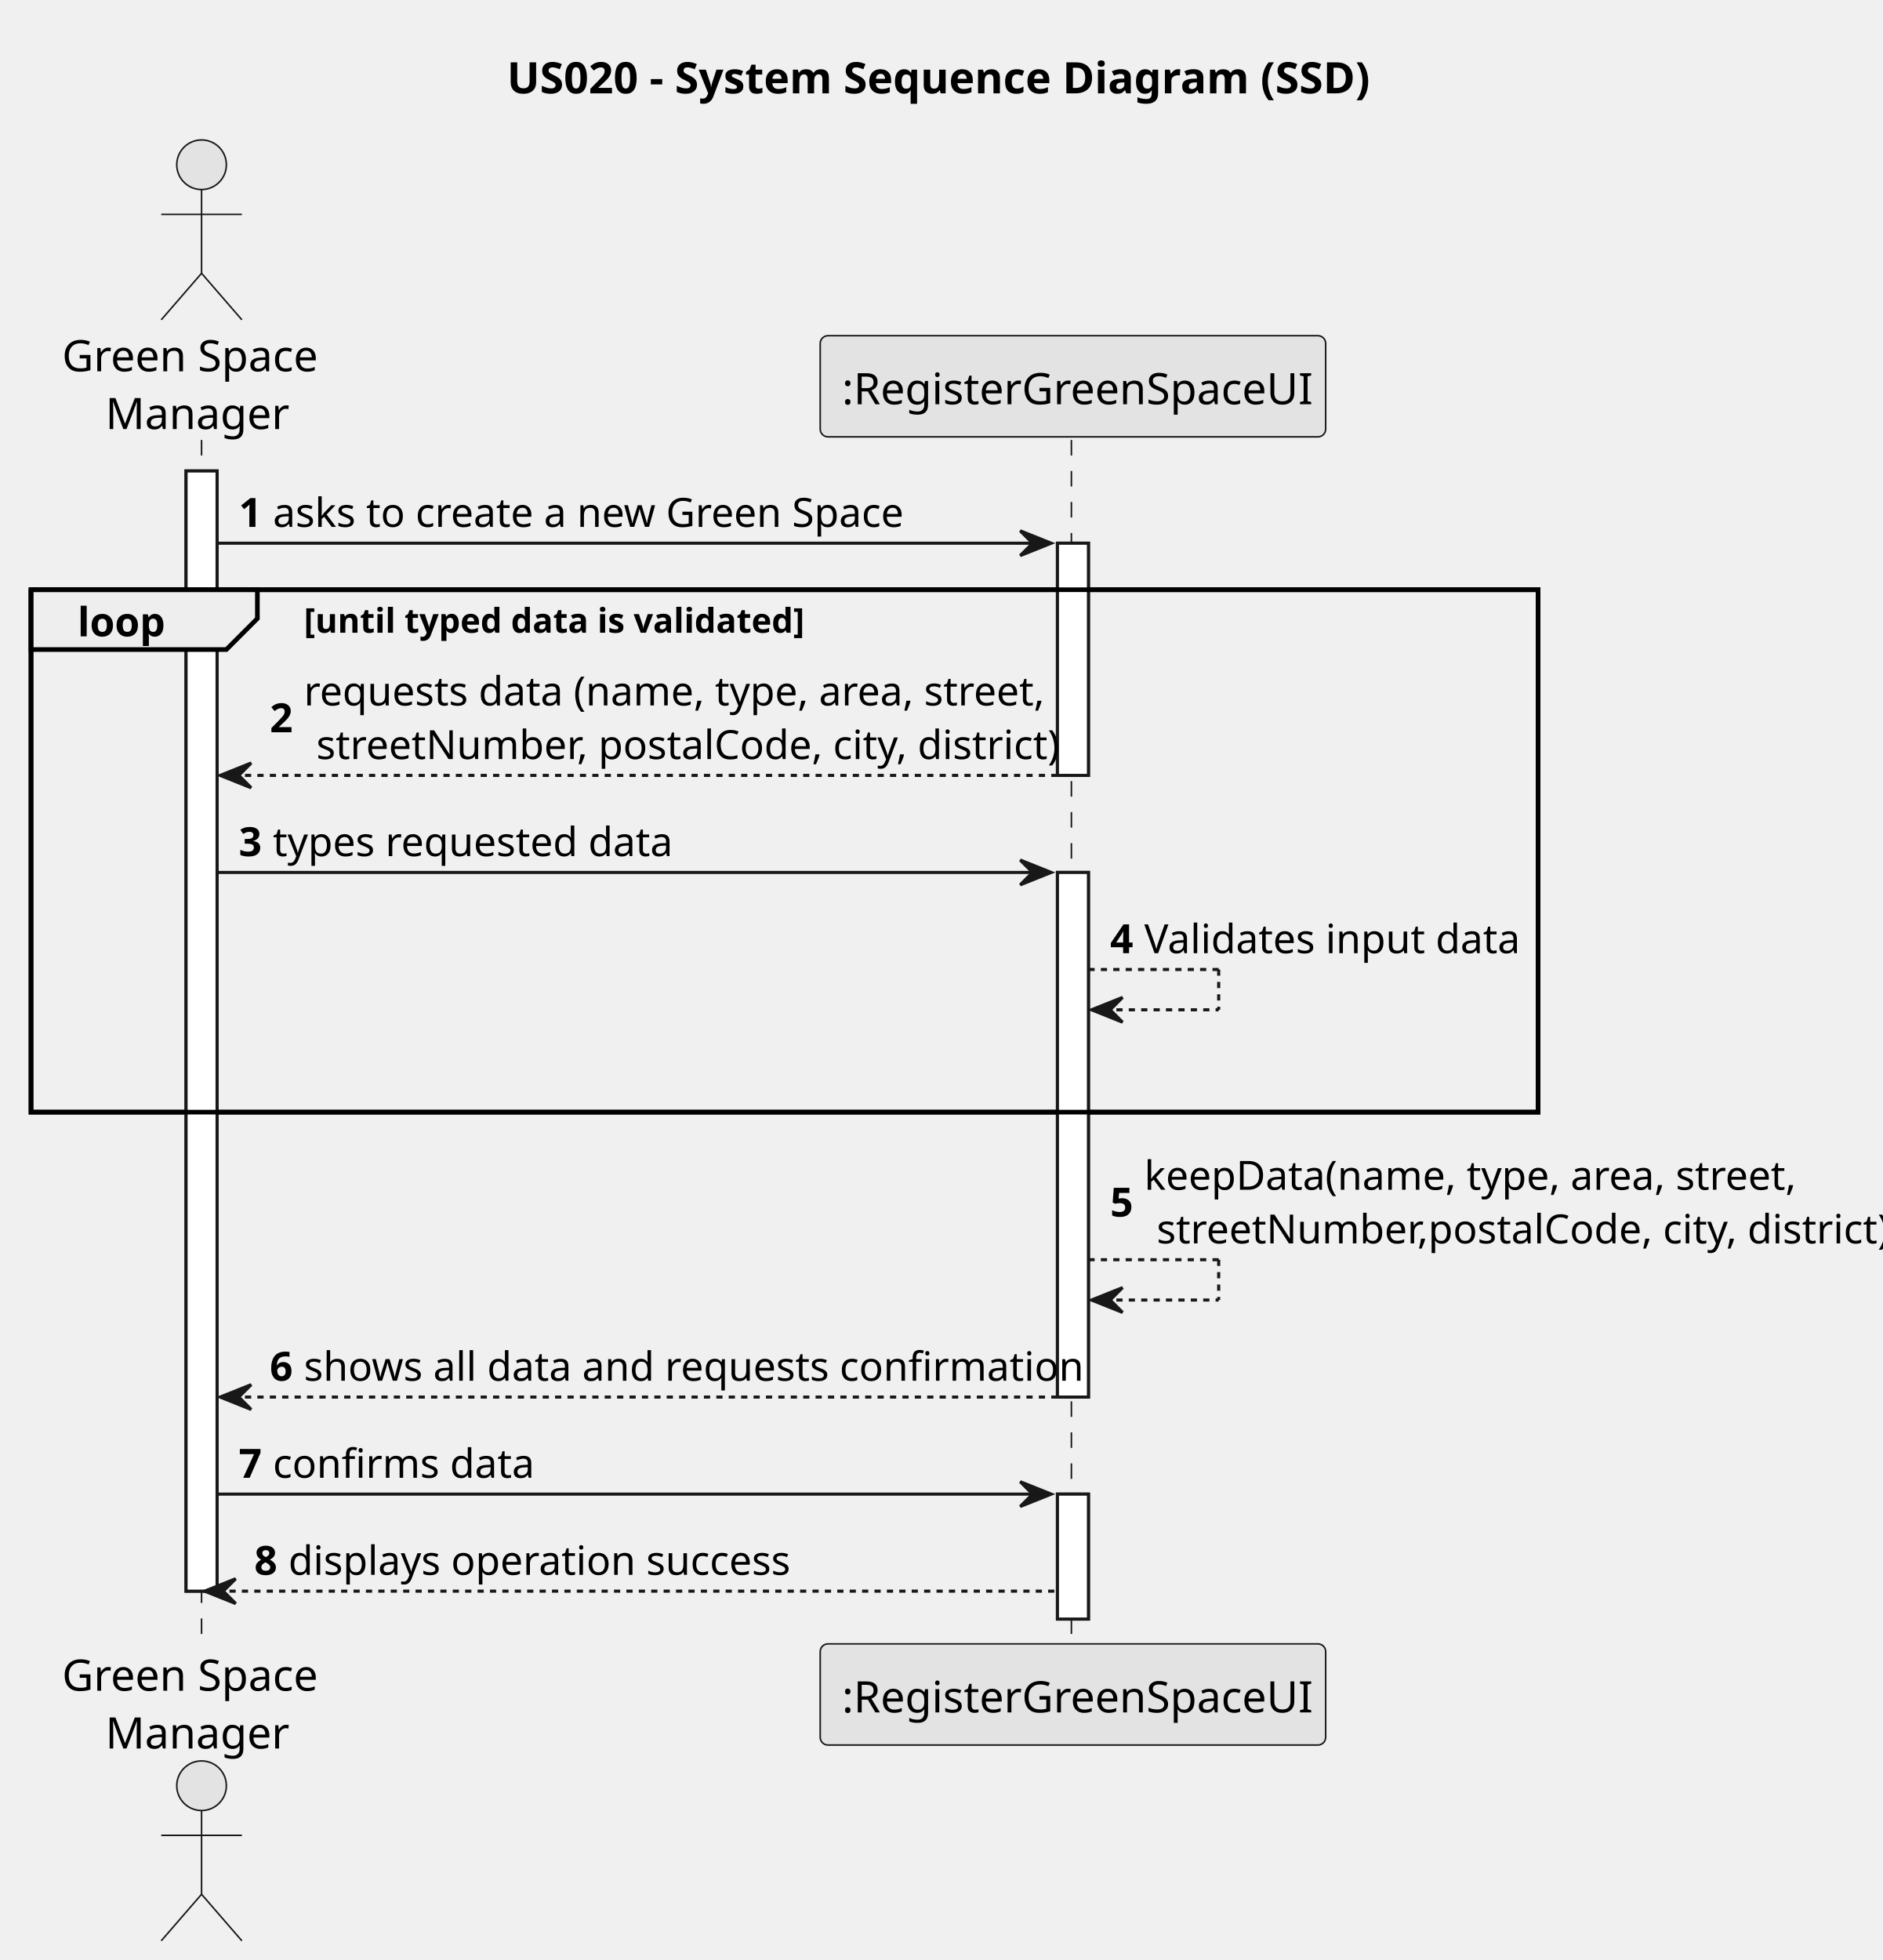
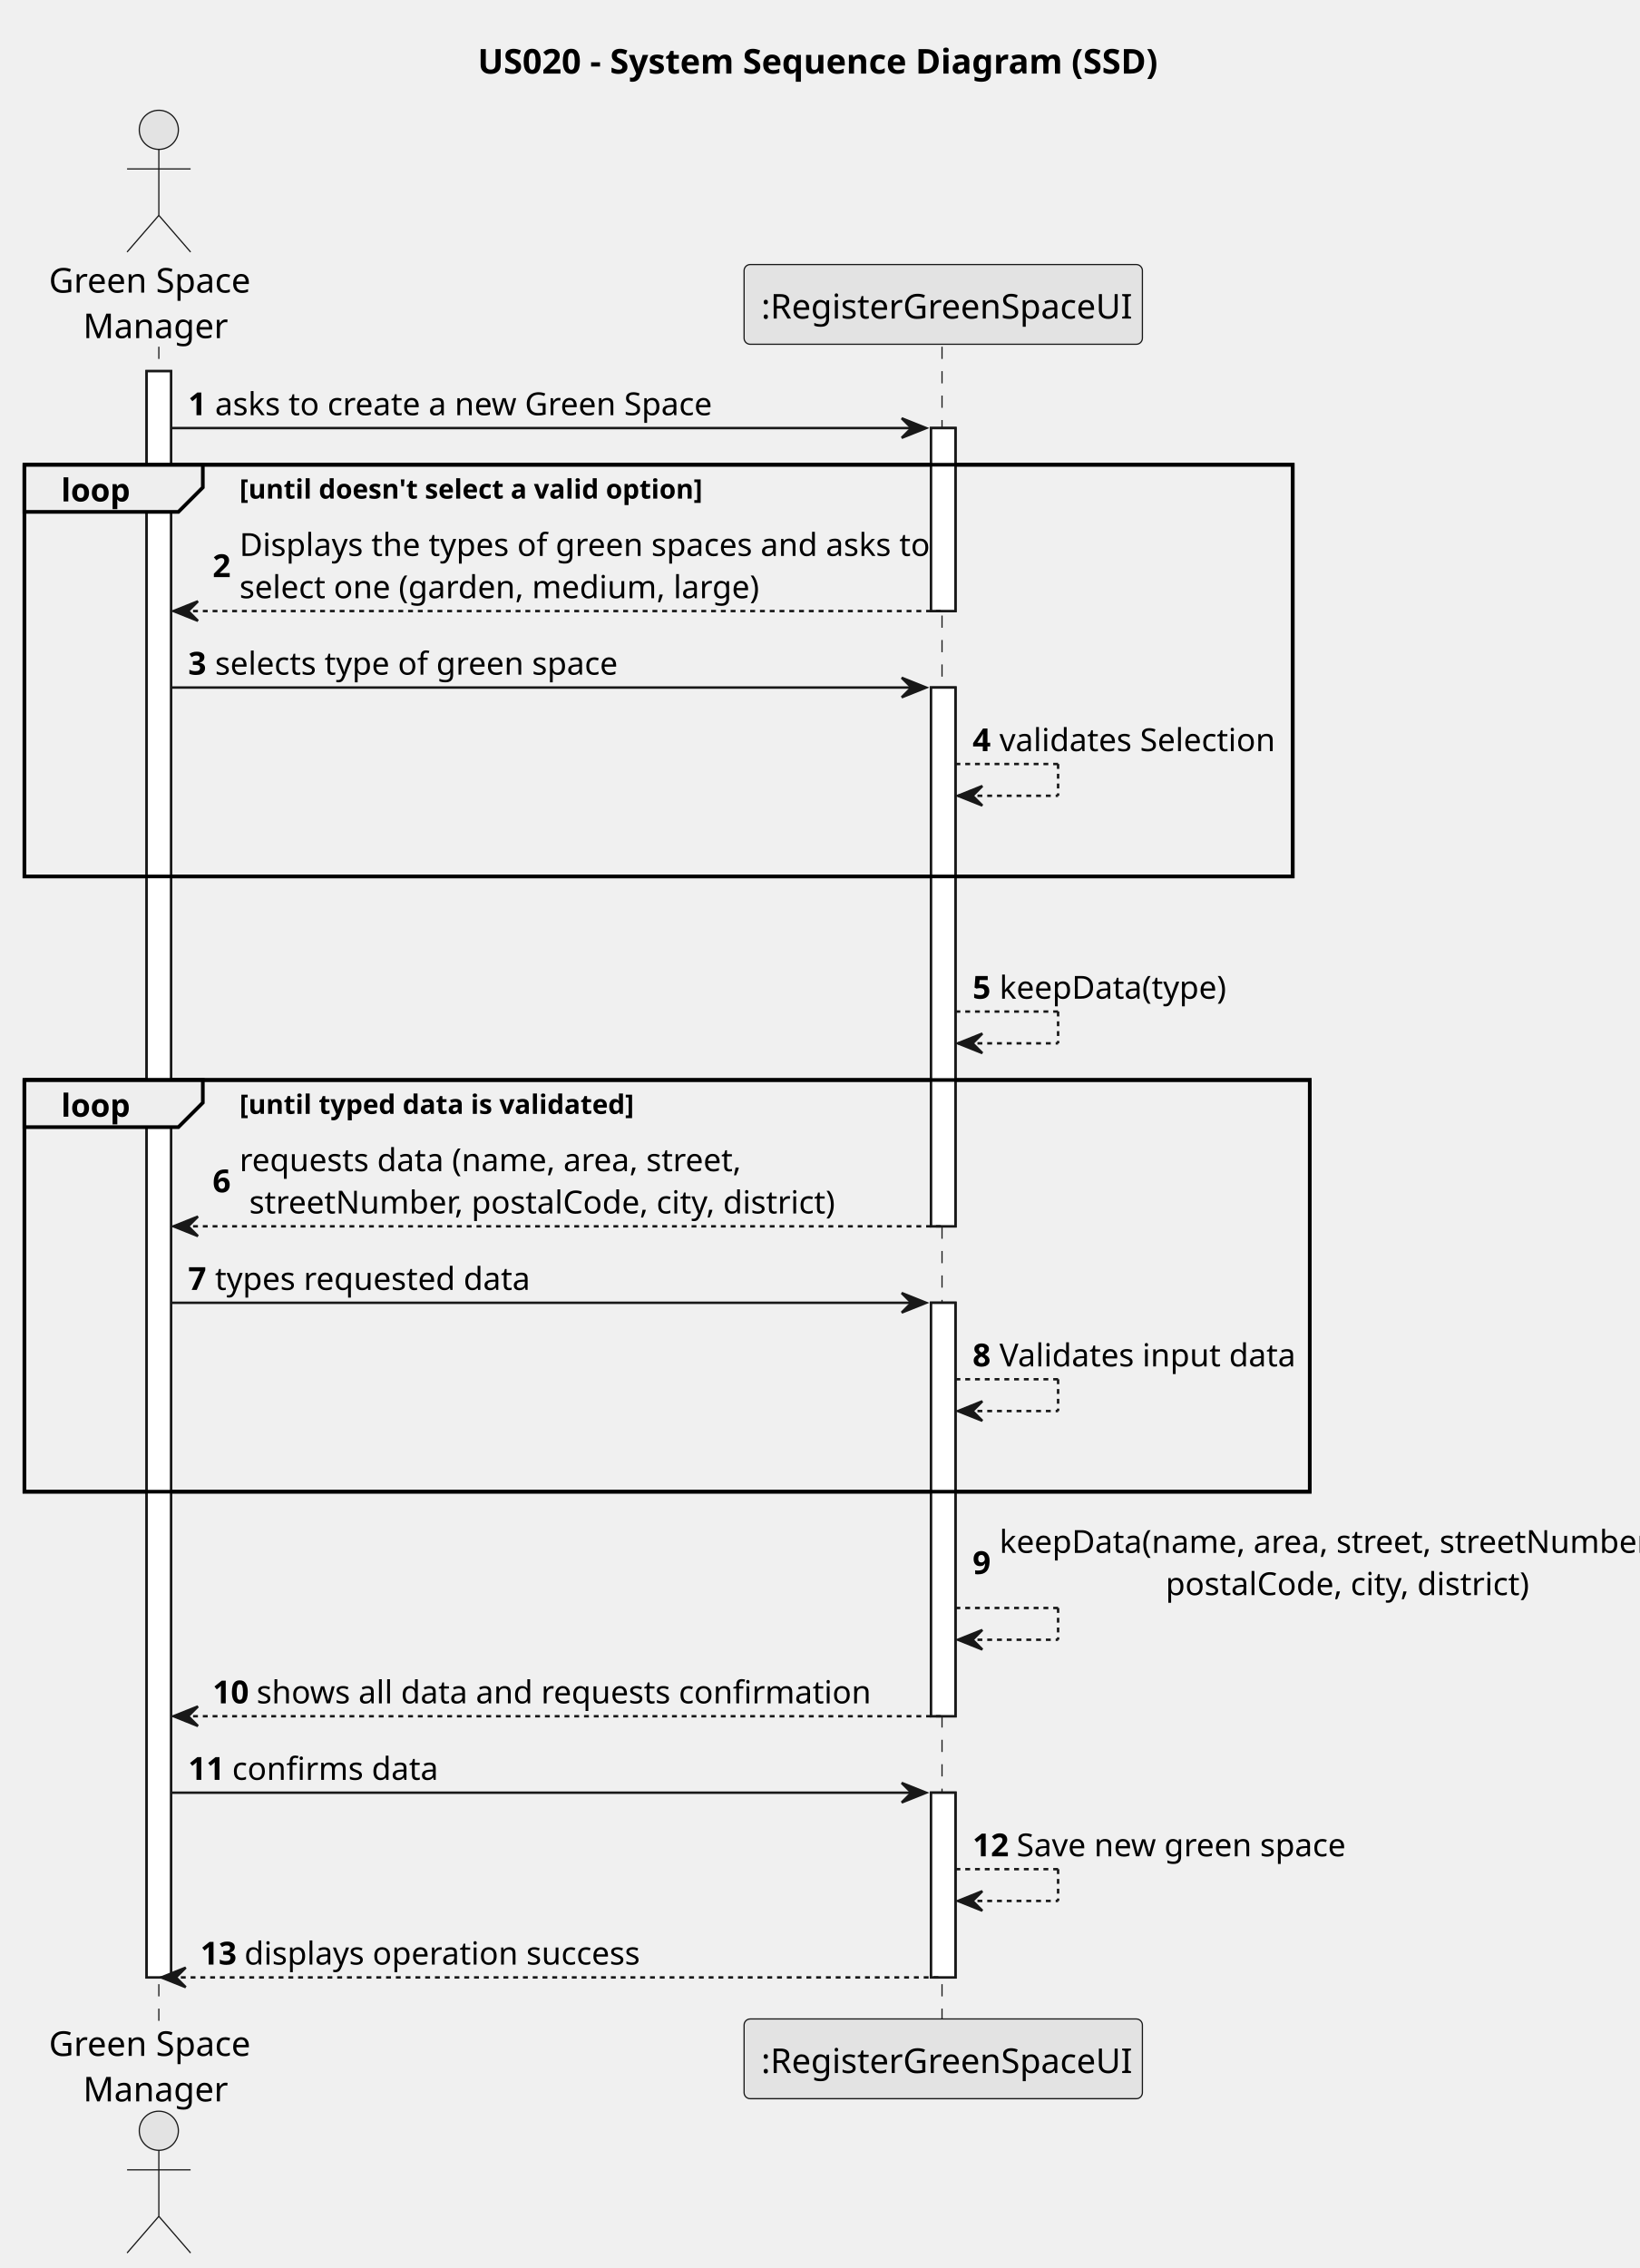
- <svg xmlns="http://www.w3.org/2000/svg" contentStyleType="text/css" height="632px" preserveAspectRatio="none" style="width:607px;height:632px;background:#FFFFFF;" version="1.1" viewBox="0 0 607 632" width="607px" zoomAndPan="magnify">
+ <svg xmlns="http://www.w3.org/2000/svg" contentStyleType="text/css" height="928px" preserveAspectRatio="none" style="width:671px;height:928px;background:#FFFFFF;" version="1.1" viewBox="0 0 671 928" width="671px" zoomAndPan="magnify">
  <defs />
  <g>
-     <text fill="#000000" font-family="sans-serif" font-size="14" font-weight="bold" lengthAdjust="spacing" textLength="284" x="163.5" y="30.107">US020 - System Sequence Diagram (SSD)</text>
-     <rect fill="#FFFFFF" height="361.201" style="stroke:#181818;stroke-width:1.0;" width="10" x="60" y="151.863" />
-     <rect fill="#FFFFFF" height="74.873" style="stroke:#181818;stroke-width:1.0;" width="10" x="341" y="175.154" />
-     <rect fill="#FFFFFF" height="169.164" style="stroke:#181818;stroke-width:1.0;" width="10" x="341" y="281.318" />
-     <rect fill="#FFFFFF" height="40.291" style="stroke:#181818;stroke-width:1.0;" width="10" x="341" y="481.773" />
-     <rect fill="none" height="168.455" style="stroke:#000000;stroke-width:1.5;" width="486" x="10" y="190.154" />
-     <line style="stroke:#181818;stroke-width:0.5;stroke-dasharray:5.0,5.0;" x1="65" x2="65" y1="141.863" y2="531.064" />
-     <line style="stroke:#181818;stroke-width:0.5;stroke-dasharray:5.0,5.0;" x1="345.5" x2="345.5" y1="141.863" y2="531.064" />
+     <text fill="#000000" font-family="sans-serif" font-size="14" font-weight="bold" lengthAdjust="spacing" textLength="284" x="195.5" y="30.107">US020 - System Sequence Diagram (SSD)</text>
+     <rect fill="#FFFFFF" height="657.238" style="stroke:#181818;stroke-width:1.0;" width="10" x="60" y="151.863" />
+     <rect fill="#FFFFFF" height="74.873" style="stroke:#181818;stroke-width:1.0;" width="10" x="381" y="175.154" />
+     <rect fill="#FFFFFF" height="220.455" style="stroke:#181818;stroke-width:1.0;" width="10" x="381" y="281.318" />
+     <rect fill="#FFFFFF" height="169.164" style="stroke:#181818;stroke-width:1.0;" width="10" x="381" y="533.064" />
+     <rect fill="#FFFFFF" height="75.582" style="stroke:#181818;stroke-width:1.0;" width="10" x="381" y="733.519" />
+     <rect fill="none" height="168.455" style="stroke:#000000;stroke-width:1.5;" width="519" x="10" y="190.154" />
+     <rect fill="none" height="168.455" style="stroke:#000000;stroke-width:1.5;" width="526" x="10" y="441.9" />
+     <line style="stroke:#181818;stroke-width:0.5;stroke-dasharray:5.0,5.0;" x1="65" x2="65" y1="141.863" y2="827.102" />
+     <line style="stroke:#181818;stroke-width:0.5;stroke-dasharray:5.0,5.0;" x1="385.5" x2="385.5" y1="141.863" y2="827.102" />
    <text fill="#000000" font-family="sans-serif" font-size="14" lengthAdjust="spacing" textLength="84" x="20" y="119.728">Green Space</text>
    <text fill="#000000" font-family="sans-serif" font-size="14" lengthAdjust="spacing" textLength="56" x="34" y="138.35">Manager</text>
    <ellipse cx="65" cy="53.121" fill="#E3E3E3" rx="8" ry="8" style="stroke:#181818;stroke-width:0.5;" />
    <path d="M65,61.121 L65,88.121 M52,69.121 L78,69.121 M65,88.121 L52,103.121 M65,88.121 L78,103.121 " fill="none" style="stroke:#181818;stroke-width:0.5;" />
-     <text fill="#000000" font-family="sans-serif" font-size="14" lengthAdjust="spacing" textLength="84" x="20" y="545.172">Green Space</text>
-     <text fill="#000000" font-family="sans-serif" font-size="14" lengthAdjust="spacing" textLength="56" x="34" y="563.793">Manager</text>
-     <ellipse cx="65" cy="575.807" fill="#E3E3E3" rx="8" ry="8" style="stroke:#181818;stroke-width:0.5;" />
-     <path d="M65,583.807 L65,610.807 M52,591.807 L78,591.807 M65,610.807 L52,625.807 M65,610.807 L78,625.807 " fill="none" style="stroke:#181818;stroke-width:0.5;" />
-     <rect fill="#E3E3E3" height="32.621" rx="2.5" ry="2.5" style="stroke:#181818;stroke-width:0.5;" width="163" x="264.5" y="108.242" />
-     <text fill="#000000" font-family="sans-serif" font-size="14" lengthAdjust="spacing" textLength="149" x="271.5" y="130.35">:RegisterGreenSpaceUI</text>
-     <rect fill="#E3E3E3" height="32.621" rx="2.5" ry="2.5" style="stroke:#181818;stroke-width:0.5;" width="163" x="264.5" y="530.064" />
-     <text fill="#000000" font-family="sans-serif" font-size="14" lengthAdjust="spacing" textLength="149" x="271.5" y="552.172">:RegisterGreenSpaceUI</text>
-     <rect fill="#FFFFFF" height="361.201" style="stroke:#181818;stroke-width:1.0;" width="10" x="60" y="151.863" />
-     <rect fill="#FFFFFF" height="74.873" style="stroke:#181818;stroke-width:1.0;" width="10" x="341" y="175.154" />
-     <rect fill="#FFFFFF" height="169.164" style="stroke:#181818;stroke-width:1.0;" width="10" x="341" y="281.318" />
-     <rect fill="#FFFFFF" height="40.291" style="stroke:#181818;stroke-width:1.0;" width="10" x="341" y="481.773" />
-     <polygon fill="#181818" points="329,171.154,339,175.154,329,179.154,333,175.154" style="stroke:#181818;stroke-width:1.0;" />
-     <line style="stroke:#181818;stroke-width:1.0;" x1="70" x2="335" y1="175.154" y2="175.154" />
+     <text fill="#000000" font-family="sans-serif" font-size="14" lengthAdjust="spacing" textLength="84" x="20" y="841.209">Green Space</text>
+     <text fill="#000000" font-family="sans-serif" font-size="14" lengthAdjust="spacing" textLength="56" x="34" y="859.83">Manager</text>
+     <ellipse cx="65" cy="871.844" fill="#E3E3E3" rx="8" ry="8" style="stroke:#181818;stroke-width:0.5;" />
+     <path d="M65,879.844 L65,906.844 M52,887.844 L78,887.844 M65,906.844 L52,921.844 M65,906.844 L78,921.844 " fill="none" style="stroke:#181818;stroke-width:0.5;" />
+     <rect fill="#E3E3E3" height="32.621" rx="2.5" ry="2.5" style="stroke:#181818;stroke-width:0.5;" width="163" x="304.5" y="108.242" />
+     <text fill="#000000" font-family="sans-serif" font-size="14" lengthAdjust="spacing" textLength="149" x="311.5" y="130.35">:RegisterGreenSpaceUI</text>
+     <rect fill="#E3E3E3" height="32.621" rx="2.5" ry="2.5" style="stroke:#181818;stroke-width:0.5;" width="163" x="304.5" y="826.102" />
+     <text fill="#000000" font-family="sans-serif" font-size="14" lengthAdjust="spacing" textLength="149" x="311.5" y="848.209">:RegisterGreenSpaceUI</text>
+     <rect fill="#FFFFFF" height="657.238" style="stroke:#181818;stroke-width:1.0;" width="10" x="60" y="151.863" />
+     <rect fill="#FFFFFF" height="74.873" style="stroke:#181818;stroke-width:1.0;" width="10" x="381" y="175.154" />
+     <rect fill="#FFFFFF" height="220.455" style="stroke:#181818;stroke-width:1.0;" width="10" x="381" y="281.318" />
+     <rect fill="#FFFFFF" height="169.164" style="stroke:#181818;stroke-width:1.0;" width="10" x="381" y="533.064" />
+     <rect fill="#FFFFFF" height="75.582" style="stroke:#181818;stroke-width:1.0;" width="10" x="381" y="733.519" />
+     <polygon fill="#181818" points="369,171.154,379,175.154,369,179.154,373,175.154" style="stroke:#181818;stroke-width:1.0;" />
+     <line style="stroke:#181818;stroke-width:1.0;" x1="70" x2="375" y1="175.154" y2="175.154" />
    <text fill="#000000" font-family="sans-serif" font-size="13" font-weight="bold" lengthAdjust="spacing" textLength="7" x="77" y="169.892">1</text>
    <text fill="#000000" font-family="sans-serif" font-size="13" lengthAdjust="spacing" textLength="201" x="88" y="169.892">asks to create a new Green Space</text>
    <path d="M10,190.154 L83,190.154 L83,199.445 L73,209.445 L10,209.445 L10,190.154 " fill="#EEEEEE" style="stroke:#000000;stroke-width:1.5;" />
-     <rect fill="none" height="168.455" style="stroke:#000000;stroke-width:1.5;" width="486" x="10" y="190.154" />
+     <rect fill="none" height="168.455" style="stroke:#000000;stroke-width:1.5;" width="519" x="10" y="190.154" />
    <text fill="#000000" font-family="sans-serif" font-size="13" font-weight="bold" lengthAdjust="spacing" textLength="28" x="25" y="205.183">loop</text>
-     <text fill="#000000" font-family="sans-serif" font-size="11" font-weight="bold" lengthAdjust="spacing" textLength="157" x="98" y="204.024">[until typed data is validated]</text>
+     <text fill="#000000" font-family="sans-serif" font-size="11" font-weight="bold" lengthAdjust="spacing" textLength="189" x="98" y="204.024">[until doesn't select a valid option]</text>
    <polygon fill="#181818" points="81,246.027,71,250.027,81,254.027,77,250.027" style="stroke:#181818;stroke-width:1.0;" />
-     <line style="stroke:#181818;stroke-width:1.0;stroke-dasharray:2.0,2.0;" x1="75" x2="345" y1="250.027" y2="250.027" />
+     <line style="stroke:#181818;stroke-width:1.0;stroke-dasharray:2.0,2.0;" x1="75" x2="385" y1="250.027" y2="250.027" />
    <text fill="#000000" font-family="sans-serif" font-size="13" font-weight="bold" lengthAdjust="spacing" textLength="7" x="87" y="236.119">2</text>
-     <text fill="#000000" font-family="sans-serif" font-size="13" lengthAdjust="spacing" textLength="230" x="98" y="227.474">requests data (name, type, area, street,</text>
-     <text fill="#000000" font-family="sans-serif" font-size="13" lengthAdjust="spacing" textLength="231" x="102" y="244.765">streetNumber, postalCode, city, district)</text>
-     <polygon fill="#181818" points="329,277.318,339,281.318,329,285.318,333,281.318" style="stroke:#181818;stroke-width:1.0;" />
-     <line style="stroke:#181818;stroke-width:1.0;" x1="70" x2="335" y1="281.318" y2="281.318" />
+     <text fill="#000000" font-family="sans-serif" font-size="13" lengthAdjust="spacing" textLength="276" x="98" y="227.474">Displays the types of green spaces and asks to</text>
+     <text fill="#000000" font-family="sans-serif" font-size="13" lengthAdjust="spacing" textLength="201" x="98" y="244.765">select one (garden, medium, large)</text>
+     <polygon fill="#181818" points="369,277.318,379,281.318,369,285.318,373,281.318" style="stroke:#181818;stroke-width:1.0;" />
+     <line style="stroke:#181818;stroke-width:1.0;" x1="70" x2="375" y1="281.318" y2="281.318" />
    <text fill="#000000" font-family="sans-serif" font-size="13" font-weight="bold" lengthAdjust="spacing" textLength="7" x="77" y="276.056">3</text>
-     <text fill="#000000" font-family="sans-serif" font-size="13" lengthAdjust="spacing" textLength="122" x="88" y="276.056">types requested data</text>
-     <line style="stroke:#181818;stroke-width:1.0;stroke-dasharray:2.0,2.0;" x1="351" x2="393" y1="312.609" y2="312.609" />
-     <line style="stroke:#181818;stroke-width:1.0;stroke-dasharray:2.0,2.0;" x1="393" x2="393" y1="312.609" y2="325.609" />
-     <line style="stroke:#181818;stroke-width:1.0;stroke-dasharray:2.0,2.0;" x1="352" x2="393" y1="325.609" y2="325.609" />
-     <polygon fill="#181818" points="362,321.609,352,325.609,362,329.609,358,325.609" style="stroke:#181818;stroke-width:1.0;" />
-     <text fill="#000000" font-family="sans-serif" font-size="13" font-weight="bold" lengthAdjust="spacing" textLength="7" x="358" y="307.347">4</text>
-     <text fill="#000000" font-family="sans-serif" font-size="13" lengthAdjust="spacing" textLength="115" x="369" y="307.347">Validates input data</text>
-     <line style="stroke:#181818;stroke-width:1.0;stroke-dasharray:2.0,2.0;" x1="351" x2="393" y1="406.191" y2="406.191" />
-     <line style="stroke:#181818;stroke-width:1.0;stroke-dasharray:2.0,2.0;" x1="393" x2="393" y1="406.191" y2="419.191" />
-     <line style="stroke:#181818;stroke-width:1.0;stroke-dasharray:2.0,2.0;" x1="352" x2="393" y1="419.191" y2="419.191" />
-     <polygon fill="#181818" points="362,415.191,352,419.191,362,423.191,358,419.191" style="stroke:#181818;stroke-width:1.0;" />
-     <text fill="#000000" font-family="sans-serif" font-size="13" font-weight="bold" lengthAdjust="spacing" textLength="7" x="358" y="392.283">5</text>
-     <text fill="#000000" font-family="sans-serif" font-size="13" lengthAdjust="spacing" textLength="202" x="369" y="383.638">keepData(name, type, area, street,</text>
-     <text fill="#000000" font-family="sans-serif" font-size="13" lengthAdjust="spacing" textLength="227" x="373" y="400.929">streetNumber,postalCode, city, district)</text>
-     <polygon fill="#181818" points="81,446.482,71,450.482,81,454.482,77,450.482" style="stroke:#181818;stroke-width:1.0;" />
-     <line style="stroke:#181818;stroke-width:1.0;stroke-dasharray:2.0,2.0;" x1="75" x2="345" y1="450.482" y2="450.482" />
-     <text fill="#000000" font-family="sans-serif" font-size="13" font-weight="bold" lengthAdjust="spacing" textLength="7" x="87" y="445.22">6</text>
-     <text fill="#000000" font-family="sans-serif" font-size="13" lengthAdjust="spacing" textLength="236" x="98" y="445.22">shows all data and requests confirmation</text>
-     <polygon fill="#181818" points="329,477.773,339,481.773,329,485.773,333,481.773" style="stroke:#181818;stroke-width:1.0;" />
-     <line style="stroke:#181818;stroke-width:1.0;" x1="70" x2="335" y1="481.773" y2="481.773" />
-     <text fill="#000000" font-family="sans-serif" font-size="13" font-weight="bold" lengthAdjust="spacing" textLength="7" x="77" y="476.511">7</text>
-     <text fill="#000000" font-family="sans-serif" font-size="13" lengthAdjust="spacing" textLength="78" x="88" y="476.511">confirms data</text>
-     <polygon fill="#181818" points="76,509.065,66,513.064,76,517.064,72,513.064" style="stroke:#181818;stroke-width:1.0;" />
-     <line style="stroke:#181818;stroke-width:1.0;stroke-dasharray:2.0,2.0;" x1="70" x2="340" y1="513.064" y2="513.064" />
-     <text fill="#000000" font-family="sans-serif" font-size="13" font-weight="bold" lengthAdjust="spacing" textLength="7" x="82" y="507.802">8</text>
-     <text fill="#000000" font-family="sans-serif" font-size="13" lengthAdjust="spacing" textLength="158" x="93" y="507.802">displays operation success</text>
+     <text fill="#000000" font-family="sans-serif" font-size="13" lengthAdjust="spacing" textLength="160" x="88" y="276.056">selects type of green space</text>
+     <line style="stroke:#181818;stroke-width:1.0;stroke-dasharray:2.0,2.0;" x1="391" x2="433" y1="312.609" y2="312.609" />
+     <line style="stroke:#181818;stroke-width:1.0;stroke-dasharray:2.0,2.0;" x1="433" x2="433" y1="312.609" y2="325.609" />
+     <line style="stroke:#181818;stroke-width:1.0;stroke-dasharray:2.0,2.0;" x1="392" x2="433" y1="325.609" y2="325.609" />
+     <polygon fill="#181818" points="402,321.609,392,325.609,402,329.609,398,325.609" style="stroke:#181818;stroke-width:1.0;" />
+     <text fill="#000000" font-family="sans-serif" font-size="13" font-weight="bold" lengthAdjust="spacing" textLength="7" x="398" y="307.347">4</text>
+     <text fill="#000000" font-family="sans-serif" font-size="13" lengthAdjust="spacing" textLength="108" x="409" y="307.347">validates Selection</text>
+     <line style="stroke:#181818;stroke-width:1.0;stroke-dasharray:2.0,2.0;" x1="391" x2="433" y1="413.9" y2="413.9" />
+     <line style="stroke:#181818;stroke-width:1.0;stroke-dasharray:2.0,2.0;" x1="433" x2="433" y1="413.9" y2="426.9" />
+     <line style="stroke:#181818;stroke-width:1.0;stroke-dasharray:2.0,2.0;" x1="392" x2="433" y1="426.9" y2="426.9" />
+     <polygon fill="#181818" points="402,422.9,392,426.9,402,430.9,398,426.9" style="stroke:#181818;stroke-width:1.0;" />
+     <text fill="#000000" font-family="sans-serif" font-size="13" font-weight="bold" lengthAdjust="spacing" textLength="7" x="398" y="408.638">5</text>
+     <text fill="#000000" font-family="sans-serif" font-size="13" lengthAdjust="spacing" textLength="88" x="409" y="408.638">keepData(type)</text>
+     <path d="M10,441.9 L83,441.9 L83,451.191 L73,461.191 L10,461.191 L10,441.9 " fill="#EEEEEE" style="stroke:#000000;stroke-width:1.5;" />
+     <rect fill="none" height="168.455" style="stroke:#000000;stroke-width:1.5;" width="526" x="10" y="441.9" />
+     <text fill="#000000" font-family="sans-serif" font-size="13" font-weight="bold" lengthAdjust="spacing" textLength="28" x="25" y="456.929">loop</text>
+     <text fill="#000000" font-family="sans-serif" font-size="11" font-weight="bold" lengthAdjust="spacing" textLength="157" x="98" y="455.771">[until typed data is validated]</text>
+     <polygon fill="#181818" points="81,497.773,71,501.773,81,505.773,77,501.773" style="stroke:#181818;stroke-width:1.0;" />
+     <line style="stroke:#181818;stroke-width:1.0;stroke-dasharray:2.0,2.0;" x1="75" x2="385" y1="501.773" y2="501.773" />
+     <text fill="#000000" font-family="sans-serif" font-size="13" font-weight="bold" lengthAdjust="spacing" textLength="7" x="87" y="487.865">6</text>
+     <text fill="#000000" font-family="sans-serif" font-size="13" lengthAdjust="spacing" textLength="197" x="98" y="479.22">requests data (name, area, street,</text>
+     <text fill="#000000" font-family="sans-serif" font-size="13" lengthAdjust="spacing" textLength="231" x="102" y="496.511">streetNumber, postalCode, city, district)</text>
+     <polygon fill="#181818" points="369,529.064,379,533.064,369,537.064,373,533.064" style="stroke:#181818;stroke-width:1.0;" />
+     <line style="stroke:#181818;stroke-width:1.0;" x1="70" x2="375" y1="533.064" y2="533.064" />
+     <text fill="#000000" font-family="sans-serif" font-size="13" font-weight="bold" lengthAdjust="spacing" textLength="7" x="77" y="527.802">7</text>
+     <text fill="#000000" font-family="sans-serif" font-size="13" lengthAdjust="spacing" textLength="122" x="88" y="527.802">types requested data</text>
+     <line style="stroke:#181818;stroke-width:1.0;stroke-dasharray:2.0,2.0;" x1="391" x2="433" y1="564.356" y2="564.356" />
+     <line style="stroke:#181818;stroke-width:1.0;stroke-dasharray:2.0,2.0;" x1="433" x2="433" y1="564.356" y2="577.356" />
+     <line style="stroke:#181818;stroke-width:1.0;stroke-dasharray:2.0,2.0;" x1="392" x2="433" y1="577.356" y2="577.356" />
+     <polygon fill="#181818" points="402,573.356,392,577.356,402,581.356,398,577.356" style="stroke:#181818;stroke-width:1.0;" />
+     <text fill="#000000" font-family="sans-serif" font-size="13" font-weight="bold" lengthAdjust="spacing" textLength="7" x="398" y="559.093">8</text>
+     <text fill="#000000" font-family="sans-serif" font-size="13" lengthAdjust="spacing" textLength="115" x="409" y="559.093">Validates input data</text>
+     <line style="stroke:#181818;stroke-width:1.0;stroke-dasharray:2.0,2.0;" x1="391" x2="433" y1="657.938" y2="657.938" />
+     <line style="stroke:#181818;stroke-width:1.0;stroke-dasharray:2.0,2.0;" x1="433" x2="433" y1="657.938" y2="670.938" />
+     <line style="stroke:#181818;stroke-width:1.0;stroke-dasharray:2.0,2.0;" x1="392" x2="433" y1="670.938" y2="670.938" />
+     <polygon fill="#181818" points="402,666.938,392,670.938,402,674.938,398,670.938" style="stroke:#181818;stroke-width:1.0;" />
+     <text fill="#000000" font-family="sans-serif" font-size="13" font-weight="bold" lengthAdjust="spacing" textLength="7" x="398" y="644.029">9</text>
+     <text fill="#000000" font-family="sans-serif" font-size="13" lengthAdjust="spacing" textLength="255" x="409" y="635.384">keepData(name, area, street, streetNumber,</text>
+     <text fill="#000000" font-family="sans-serif" font-size="13" lengthAdjust="spacing" textLength="145" x="477" y="652.675">postalCode, city, district)</text>
+     <polygon fill="#181818" points="81,698.229,71,702.229,81,706.229,77,702.229" style="stroke:#181818;stroke-width:1.0;" />
+     <line style="stroke:#181818;stroke-width:1.0;stroke-dasharray:2.0,2.0;" x1="75" x2="385" y1="702.229" y2="702.229" />
+     <text fill="#000000" font-family="sans-serif" font-size="13" font-weight="bold" lengthAdjust="spacing" textLength="14" x="87" y="696.966">10</text>
+     <text fill="#000000" font-family="sans-serif" font-size="13" lengthAdjust="spacing" textLength="236" x="105" y="696.966">shows all data and requests confirmation</text>
+     <polygon fill="#181818" points="369,729.519,379,733.519,369,737.519,373,733.519" style="stroke:#181818;stroke-width:1.0;" />
+     <line style="stroke:#181818;stroke-width:1.0;" x1="70" x2="375" y1="733.519" y2="733.519" />
+     <text fill="#000000" font-family="sans-serif" font-size="13" font-weight="bold" lengthAdjust="spacing" textLength="14" x="77" y="728.257">11</text>
+     <text fill="#000000" font-family="sans-serif" font-size="13" lengthAdjust="spacing" textLength="78" x="95" y="728.257">confirms data</text>
+     <line style="stroke:#181818;stroke-width:1.0;stroke-dasharray:2.0,2.0;" x1="391" x2="433" y1="764.811" y2="764.811" />
+     <line style="stroke:#181818;stroke-width:1.0;stroke-dasharray:2.0,2.0;" x1="433" x2="433" y1="764.811" y2="777.811" />
+     <line style="stroke:#181818;stroke-width:1.0;stroke-dasharray:2.0,2.0;" x1="392" x2="433" y1="777.811" y2="777.811" />
+     <polygon fill="#181818" points="402,773.811,392,777.811,402,781.811,398,777.811" style="stroke:#181818;stroke-width:1.0;" />
+     <text fill="#000000" font-family="sans-serif" font-size="13" font-weight="bold" lengthAdjust="spacing" textLength="14" x="398" y="759.548">12</text>
+     <text fill="#000000" font-family="sans-serif" font-size="13" lengthAdjust="spacing" textLength="130" x="416" y="759.548">Save new green space</text>
+     <polygon fill="#181818" points="76,805.102,66,809.102,76,813.102,72,809.102" style="stroke:#181818;stroke-width:1.0;" />
+     <line style="stroke:#181818;stroke-width:1.0;stroke-dasharray:2.0,2.0;" x1="70" x2="385" y1="809.102" y2="809.102" />
+     <text fill="#000000" font-family="sans-serif" font-size="13" font-weight="bold" lengthAdjust="spacing" textLength="14" x="82" y="803.839">13</text>
+     <text fill="#000000" font-family="sans-serif" font-size="13" lengthAdjust="spacing" textLength="158" x="100" y="803.839">displays operation success</text>
  </g>
</svg>
